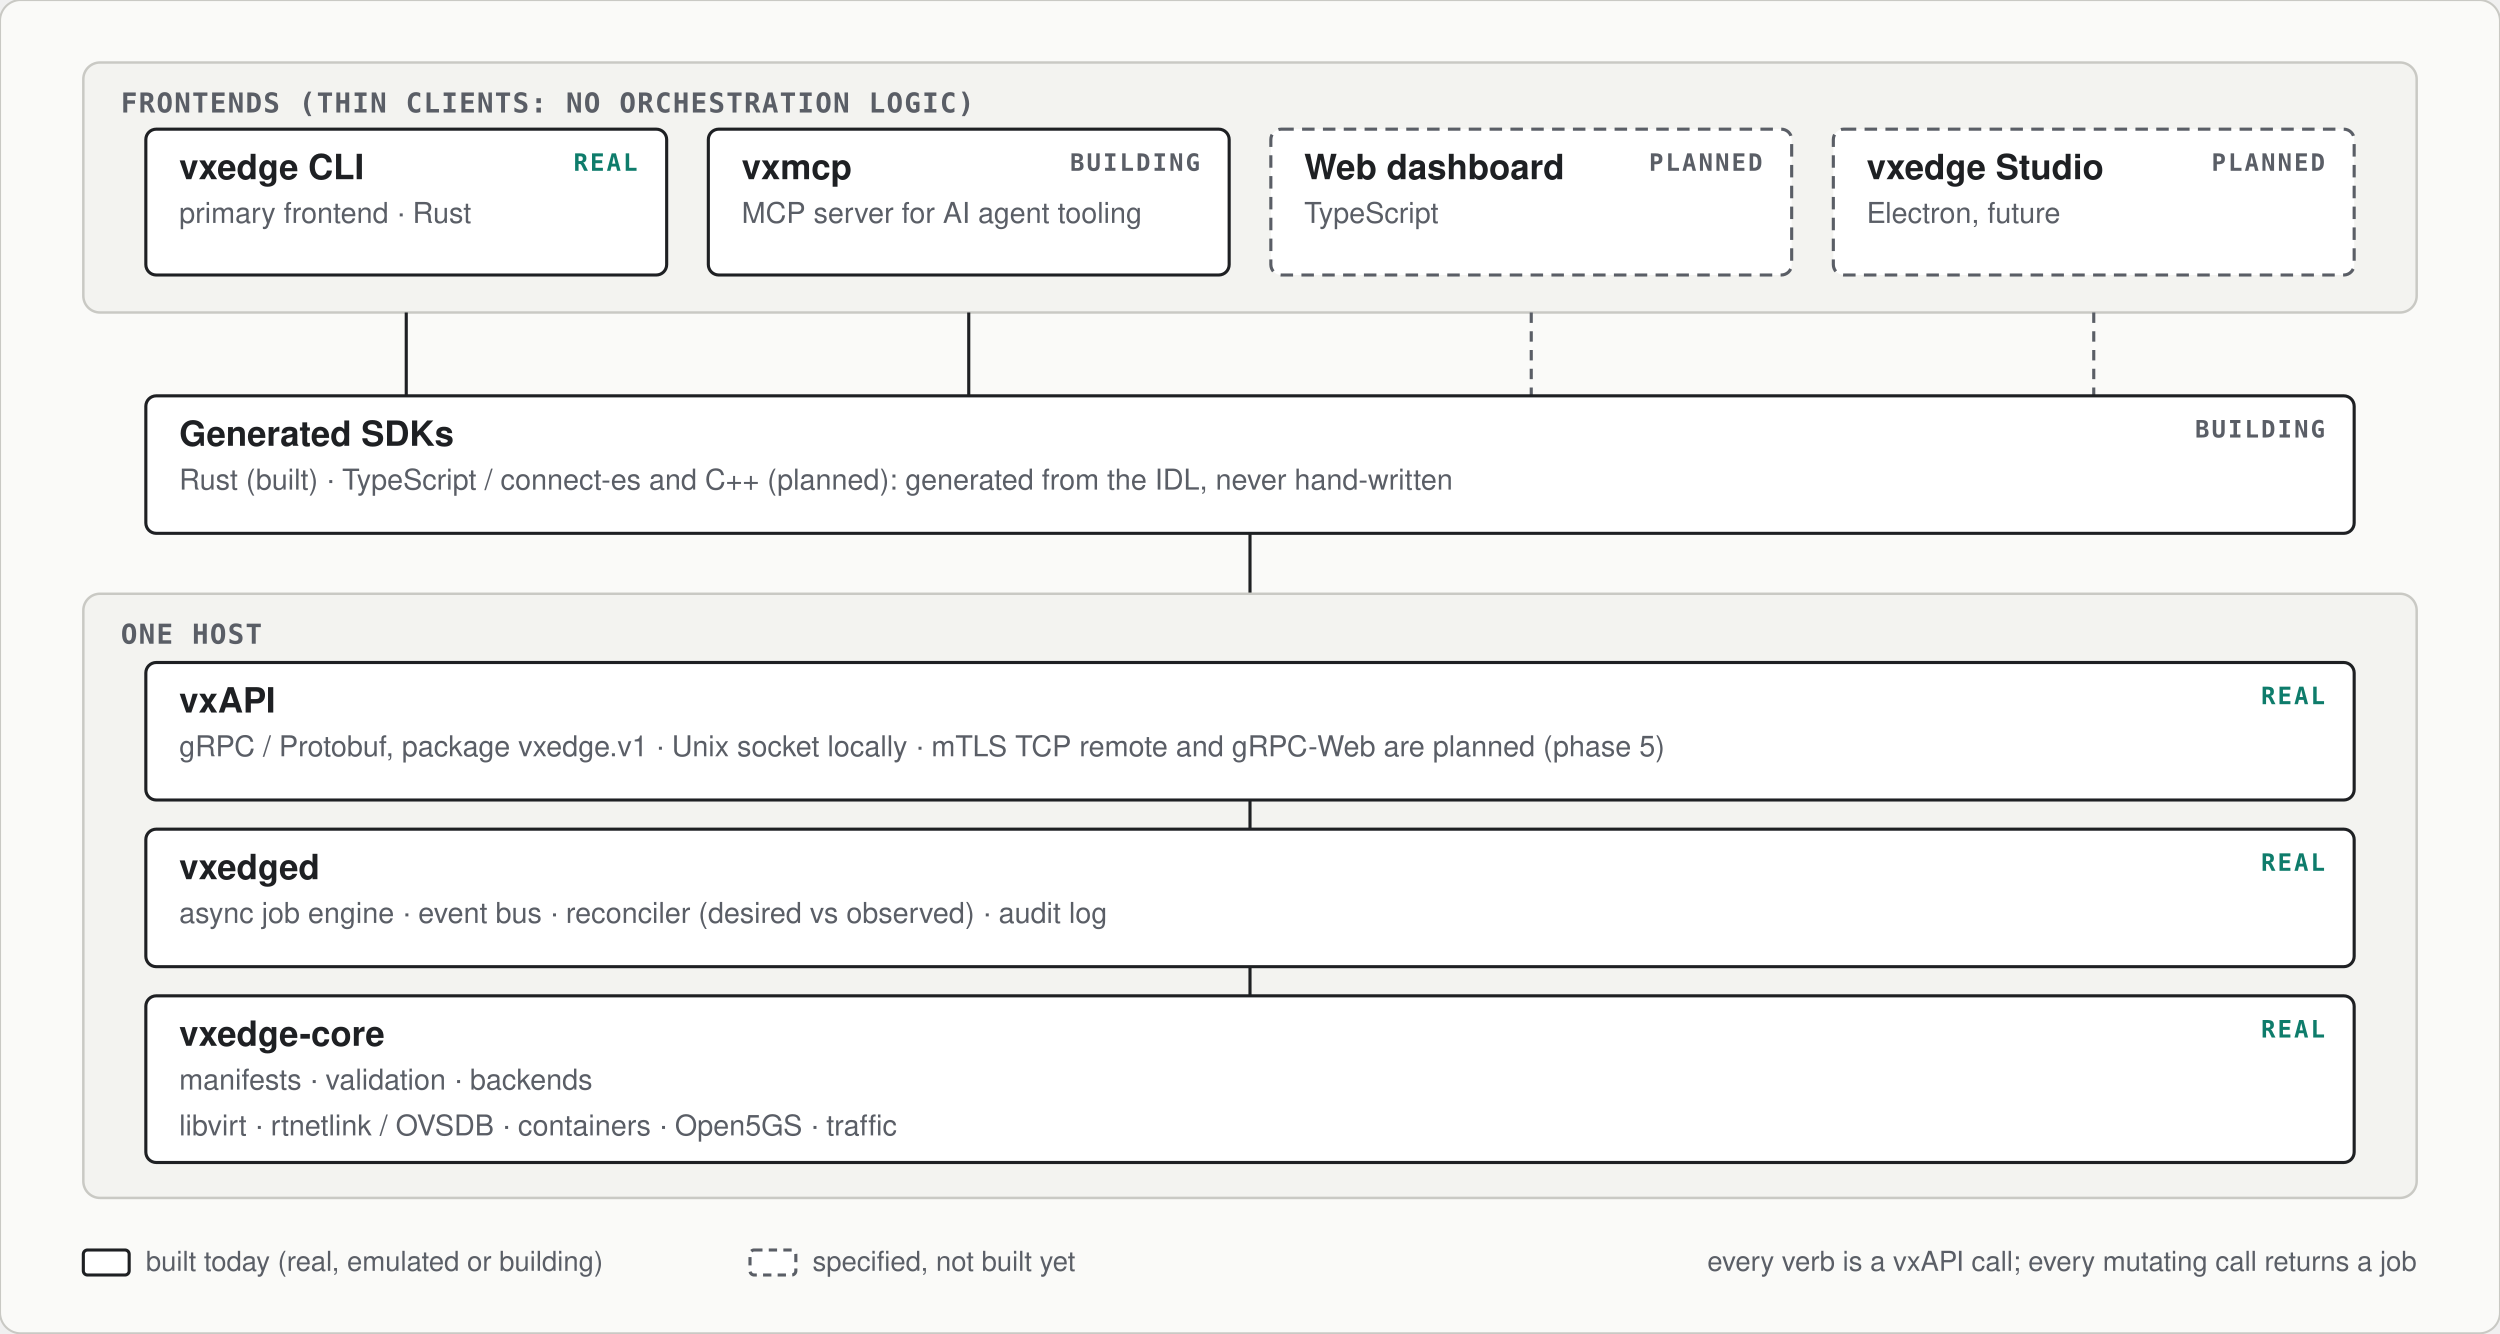
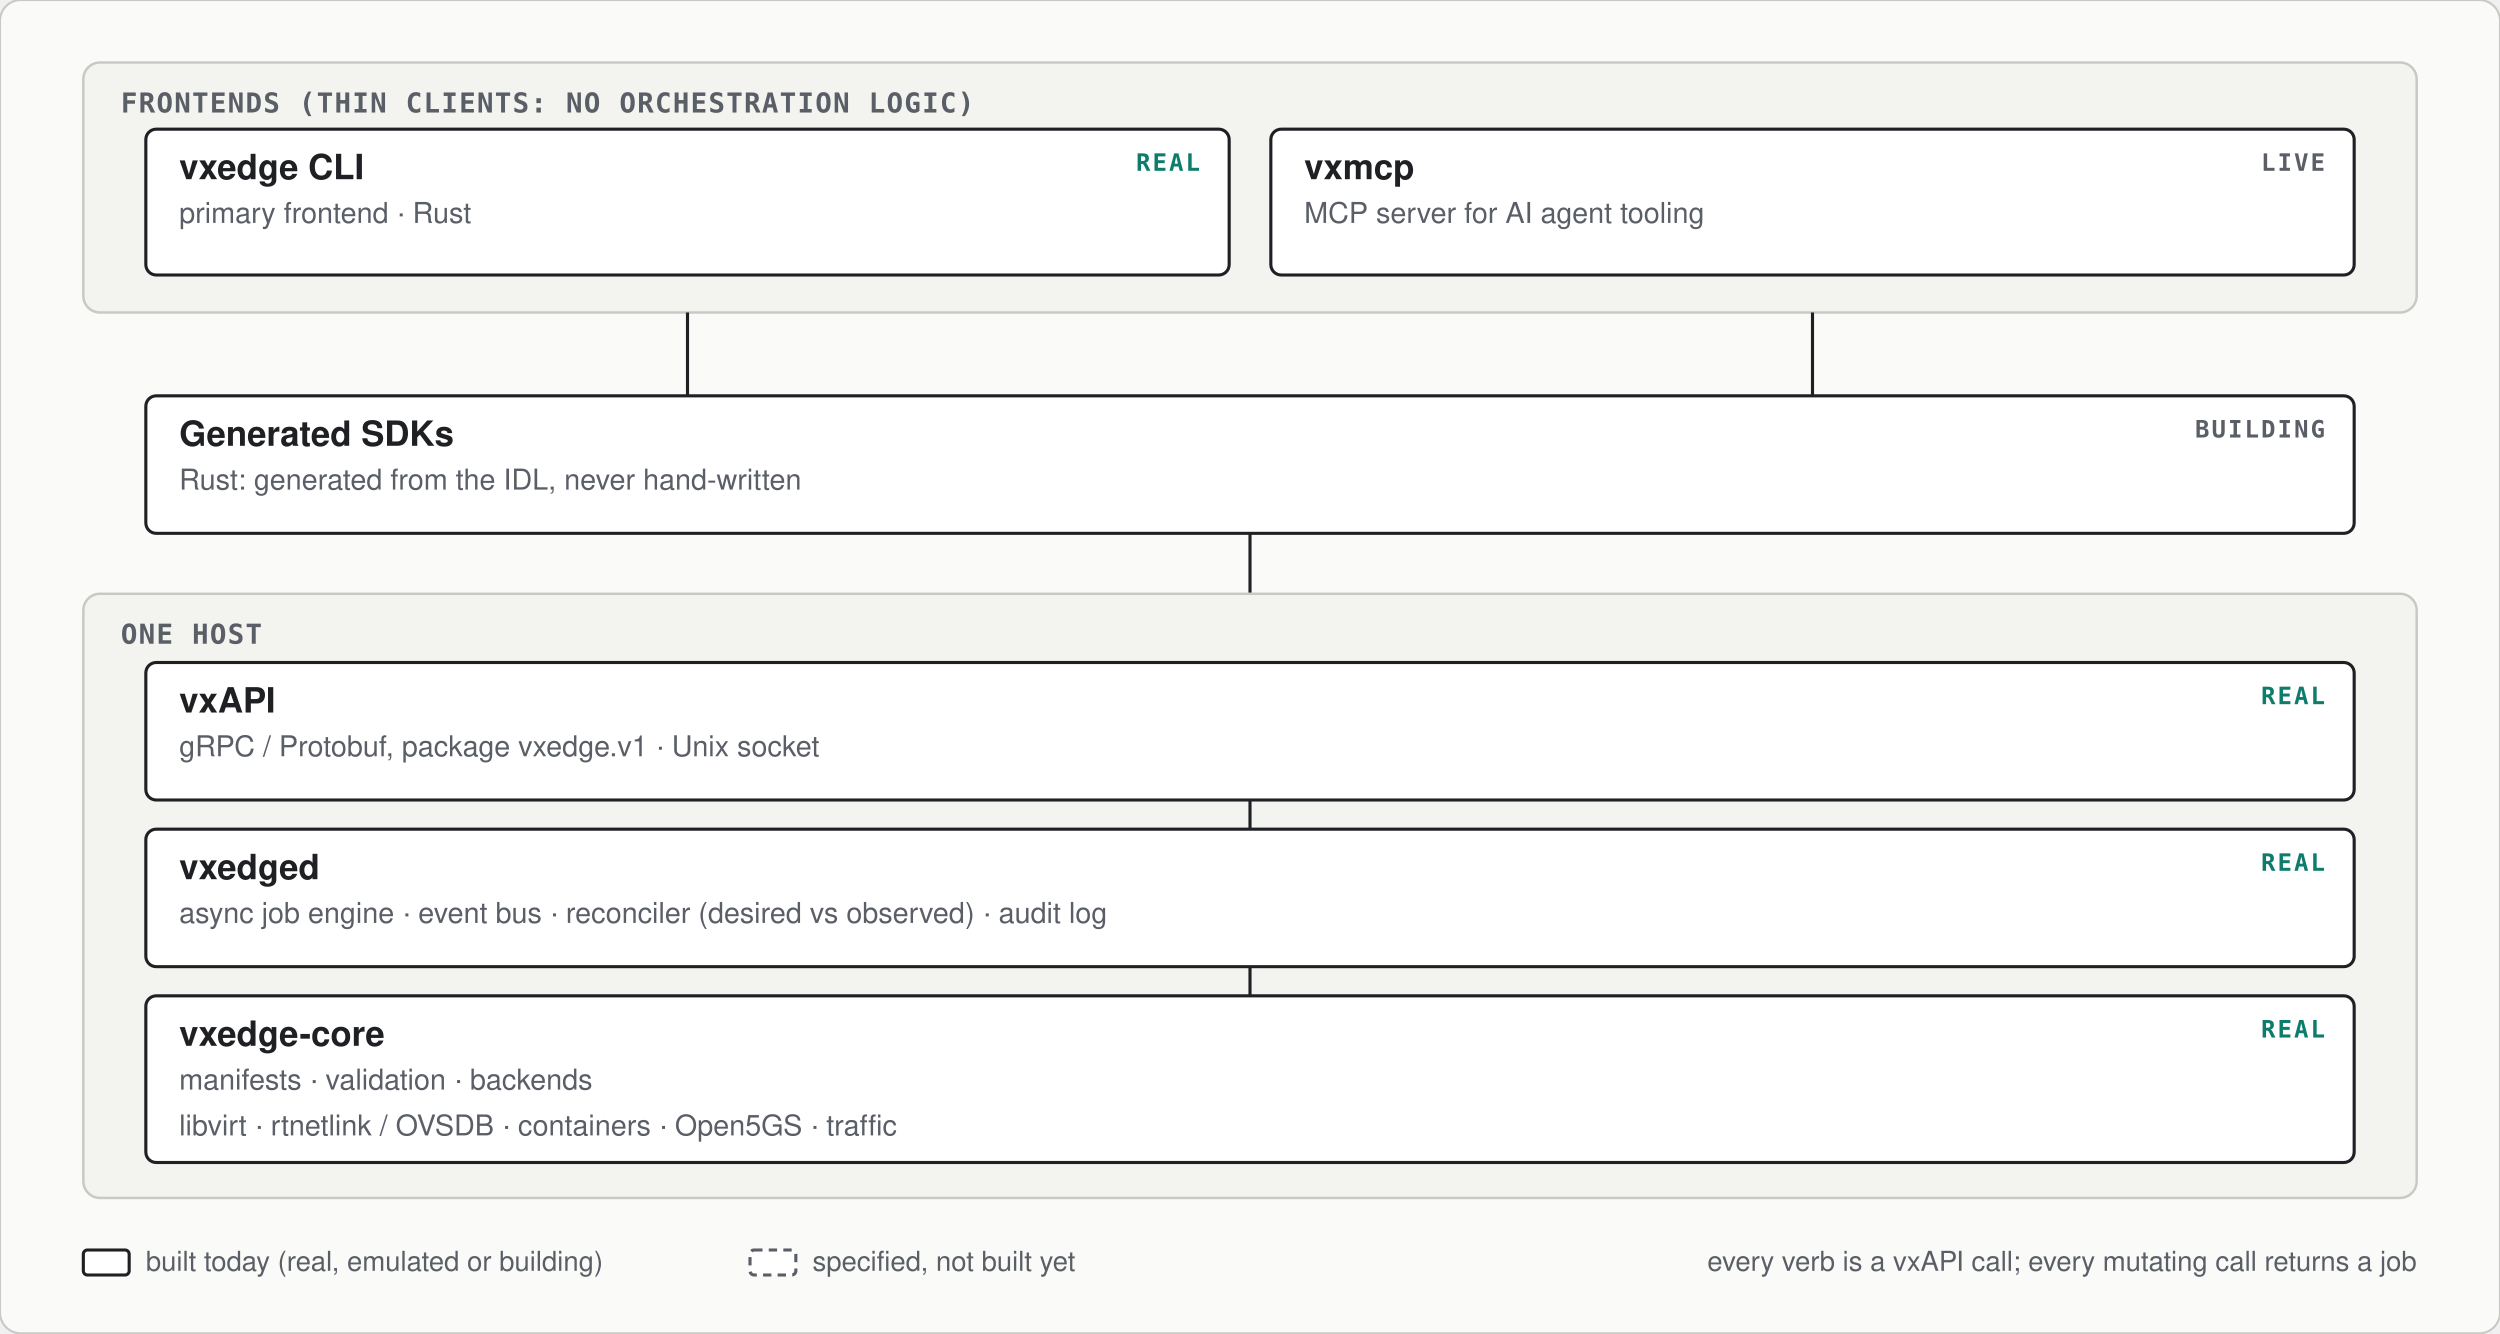
<svg xmlns="http://www.w3.org/2000/svg" viewBox="0 0 1200 640" width="1200" height="640" role="img" aria-labelledby="t d">
  <rect width="1200" height="640" rx="10" fill="#FAFAF8" stroke="#C9C9C4" />
  <rect x="40" y="30" width="1120" height="120" rx="8" fill="#F3F3F0" stroke="#C9C9C4" stroke-width="1.2" />
  <text x="58" y="54" font-family="ui-monospace,SFMono-Regular,Menlo,Consolas,monospace" font-size="13.2" font-weight="600" fill="#5A5E66" text-anchor="start" letter-spacing=".6">FRONTENDS  (THIN CLIENTS: NO ORCHESTRATION LOGIC)</text>
-   <rect x="70" y="62" width="250" height="70" rx="5" fill="#FFFFFF" stroke="#1E2023" stroke-width="1.5" />
+   <rect x="70" y="62" width="520" height="70" rx="5" fill="#FFFFFF" stroke="#1E2023" stroke-width="1.5" />
  <text x="86" y="86" font-family="ui-sans-serif,system-ui,-apple-system,'Segoe UI',Helvetica,Arial,sans-serif" font-size="16.7" font-weight="700" fill="#1E2023" text-anchor="start">vxedge CLI</text>
  <text x="86" y="107" font-family="ui-sans-serif,system-ui,-apple-system,'Segoe UI',Helvetica,Arial,sans-serif" font-size="13.8" font-weight="400" fill="#5A5E66" text-anchor="start">primary frontend · Rust</text>
-   <text x="306" y="82" font-family="ui-monospace,SFMono-Regular,Menlo,Consolas,monospace" font-size="11.5" font-weight="600" fill="#0E7C6B" text-anchor="end" letter-spacing="1">REAL</text>
-   <path d="M195 150L195 190" stroke="#1E2023" stroke-width="1.5" fill="none" />
-   <rect x="340" y="62" width="250" height="70" rx="5" fill="#FFFFFF" stroke="#1E2023" stroke-width="1.5" />
-   <text x="356" y="86" font-family="ui-sans-serif,system-ui,-apple-system,'Segoe UI',Helvetica,Arial,sans-serif" font-size="16.7" font-weight="700" fill="#1E2023" text-anchor="start">vxmcp</text>
-   <text x="356" y="107" font-family="ui-sans-serif,system-ui,-apple-system,'Segoe UI',Helvetica,Arial,sans-serif" font-size="13.8" font-weight="400" fill="#5A5E66" text-anchor="start">MCP server for AI agent tooling</text>
-   <text x="576" y="82" font-family="ui-monospace,SFMono-Regular,Menlo,Consolas,monospace" font-size="11.5" font-weight="600" fill="#5A5E66" text-anchor="end" letter-spacing="1">BUILDING</text>
-   <path d="M465 150L465 190" stroke="#1E2023" stroke-width="1.5" fill="none" />
-   <rect x="610" y="62" width="250" height="70" rx="5" fill="#FFFFFF" stroke="#5A5E66" stroke-width="1.5" stroke-dasharray="6 4" />
-   <text x="626" y="86" font-family="ui-sans-serif,system-ui,-apple-system,'Segoe UI',Helvetica,Arial,sans-serif" font-size="16.7" font-weight="700" fill="#1E2023" text-anchor="start">Web dashboard</text>
-   <text x="626" y="107" font-family="ui-sans-serif,system-ui,-apple-system,'Segoe UI',Helvetica,Arial,sans-serif" font-size="13.8" font-weight="400" fill="#5A5E66" text-anchor="start">TypeScript</text>
-   <text x="846" y="82" font-family="ui-monospace,SFMono-Regular,Menlo,Consolas,monospace" font-size="11.5" font-weight="600" fill="#5A5E66" text-anchor="end" letter-spacing="1">PLANNED</text>
-   <path d="M735 150L735 190" stroke="#5A5E66" stroke-width="1.5" fill="none" stroke-dasharray="5 4" />
-   <rect x="880" y="62" width="250" height="70" rx="5" fill="#FFFFFF" stroke="#5A5E66" stroke-width="1.5" stroke-dasharray="6 4" />
-   <text x="896" y="86" font-family="ui-sans-serif,system-ui,-apple-system,'Segoe UI',Helvetica,Arial,sans-serif" font-size="16.7" font-weight="700" fill="#1E2023" text-anchor="start">vxedge Studio</text>
-   <text x="896" y="107" font-family="ui-sans-serif,system-ui,-apple-system,'Segoe UI',Helvetica,Arial,sans-serif" font-size="13.8" font-weight="400" fill="#5A5E66" text-anchor="start">Electron, future</text>
-   <text x="1116" y="82" font-family="ui-monospace,SFMono-Regular,Menlo,Consolas,monospace" font-size="11.5" font-weight="600" fill="#5A5E66" text-anchor="end" letter-spacing="1">PLANNED</text>
-   <path d="M1005 150L1005 190" stroke="#5A5E66" stroke-width="1.5" fill="none" stroke-dasharray="5 4" />
+   <text x="576" y="82" font-family="ui-monospace,SFMono-Regular,Menlo,Consolas,monospace" font-size="11.5" font-weight="600" fill="#0E7C6B" text-anchor="end" letter-spacing="1">REAL</text>
+   <path d="M330 150L330 190" stroke="#1E2023" stroke-width="1.5" fill="none" />
+   <rect x="610" y="62" width="520" height="70" rx="5" fill="#FFFFFF" stroke="#1E2023" stroke-width="1.5" />
+   <text x="626" y="86" font-family="ui-sans-serif,system-ui,-apple-system,'Segoe UI',Helvetica,Arial,sans-serif" font-size="16.7" font-weight="700" fill="#1E2023" text-anchor="start">vxmcp</text>
+   <text x="626" y="107" font-family="ui-sans-serif,system-ui,-apple-system,'Segoe UI',Helvetica,Arial,sans-serif" font-size="13.8" font-weight="400" fill="#5A5E66" text-anchor="start">MCP server for AI agent tooling</text>
+   <text x="1116" y="82" font-family="ui-monospace,SFMono-Regular,Menlo,Consolas,monospace" font-size="11.5" font-weight="600" fill="#5A5E66" text-anchor="end" letter-spacing="1">LIVE</text>
+   <path d="M870 150L870 190" stroke="#1E2023" stroke-width="1.5" fill="none" />
  <rect x="70" y="190" width="1060" height="66" rx="5" fill="#FFFFFF" stroke="#1E2023" stroke-width="1.5" />
  <text x="86" y="214" font-family="ui-sans-serif,system-ui,-apple-system,'Segoe UI',Helvetica,Arial,sans-serif" font-size="16.7" font-weight="700" fill="#1E2023" text-anchor="start">Generated SDKs</text>
-   <text x="86" y="235" font-family="ui-sans-serif,system-ui,-apple-system,'Segoe UI',Helvetica,Arial,sans-serif" font-size="13.8" font-weight="400" fill="#5A5E66" text-anchor="start">Rust (built) · TypeScript / connect-es and C++ (planned): generated from the IDL, never hand-written</text>
+   <text x="86" y="235" font-family="ui-sans-serif,system-ui,-apple-system,'Segoe UI',Helvetica,Arial,sans-serif" font-size="13.8" font-weight="400" fill="#5A5E66" text-anchor="start">Rust: generated from the IDL, never hand-written</text>
  <text x="1116" y="210" font-family="ui-monospace,SFMono-Regular,Menlo,Consolas,monospace" font-size="11.5" font-weight="600" fill="#5A5E66" text-anchor="end" letter-spacing="1">BUILDING</text>
  <path d="M600 256L600 285" stroke="#1E2023" stroke-width="1.5" fill="none" />
  <rect x="40" y="285" width="1120" height="290" rx="8" fill="#F3F3F0" stroke="#C9C9C4" stroke-width="1.2" />
  <text x="58" y="309" font-family="ui-monospace,SFMono-Regular,Menlo,Consolas,monospace" font-size="13.2" font-weight="600" fill="#5A5E66" text-anchor="start" letter-spacing=".6">ONE HOST</text>
  <rect x="70" y="318" width="1060" height="66" rx="5" fill="#FFFFFF" stroke="#1E2023" stroke-width="1.5" />
  <text x="86" y="342" font-family="ui-sans-serif,system-ui,-apple-system,'Segoe UI',Helvetica,Arial,sans-serif" font-size="16.7" font-weight="700" fill="#1E2023" text-anchor="start">vxAPI</text>
-   <text x="86" y="363" font-family="ui-sans-serif,system-ui,-apple-system,'Segoe UI',Helvetica,Arial,sans-serif" font-size="13.8" font-weight="400" fill="#5A5E66" text-anchor="start">gRPC / Protobuf, package vxedge.v1 · Unix socket locally · mTLS TCP remote and gRPC-Web are planned (phase 5)</text>
+   <text x="86" y="363" font-family="ui-sans-serif,system-ui,-apple-system,'Segoe UI',Helvetica,Arial,sans-serif" font-size="13.8" font-weight="400" fill="#5A5E66" text-anchor="start">gRPC / Protobuf, package vxedge.v1 · Unix socket</text>
  <text x="1116" y="338" font-family="ui-monospace,SFMono-Regular,Menlo,Consolas,monospace" font-size="11.5" font-weight="600" fill="#0E7C6B" text-anchor="end" letter-spacing="1">REAL</text>
  <rect x="70" y="398" width="1060" height="66" rx="5" fill="#FFFFFF" stroke="#1E2023" stroke-width="1.5" />
  <text x="86" y="422" font-family="ui-sans-serif,system-ui,-apple-system,'Segoe UI',Helvetica,Arial,sans-serif" font-size="16.7" font-weight="700" fill="#1E2023" text-anchor="start">vxedged</text>
  <text x="86" y="443" font-family="ui-sans-serif,system-ui,-apple-system,'Segoe UI',Helvetica,Arial,sans-serif" font-size="13.8" font-weight="400" fill="#5A5E66" text-anchor="start">async job engine · event bus · reconciler (desired vs observed) · audit log</text>
  <text x="1116" y="418" font-family="ui-monospace,SFMono-Regular,Menlo,Consolas,monospace" font-size="11.5" font-weight="600" fill="#0E7C6B" text-anchor="end" letter-spacing="1">REAL</text>
  <rect x="70" y="478" width="1060" height="80" rx="5" fill="#FFFFFF" stroke="#1E2023" stroke-width="1.5" />
  <text x="86" y="502" font-family="ui-sans-serif,system-ui,-apple-system,'Segoe UI',Helvetica,Arial,sans-serif" font-size="16.7" font-weight="700" fill="#1E2023" text-anchor="start">vxedge-core</text>
  <text x="86" y="523" font-family="ui-sans-serif,system-ui,-apple-system,'Segoe UI',Helvetica,Arial,sans-serif" font-size="13.8" font-weight="400" fill="#5A5E66" text-anchor="start">manifests · validation · backends</text>
  <text x="1116" y="498" font-family="ui-monospace,SFMono-Regular,Menlo,Consolas,monospace" font-size="11.5" font-weight="600" fill="#0E7C6B" text-anchor="end" letter-spacing="1">REAL</text>
  <text x="86" y="545" font-family="ui-sans-serif,system-ui,-apple-system,'Segoe UI',Helvetica,Arial,sans-serif" font-size="13.8" font-weight="400" fill="#5A5E66" text-anchor="start">libvirt · rtnetlink / OVSDB · containers · Open5GS · traffic</text>
  <path d="M600 384L600 398" stroke="#1E2023" stroke-width="1.5" fill="none" />
  <path d="M600 464L600 478" stroke="#1E2023" stroke-width="1.5" fill="none" />
  <rect x="40" y="600" width="22" height="12" rx="2" fill="#FFFFFF" stroke="#1E2023" stroke-width="1.5" />
  <text x="70" y="610" font-family="ui-sans-serif,system-ui,-apple-system,'Segoe UI',Helvetica,Arial,sans-serif" font-size="13.2" font-weight="400" fill="#5A5E66" text-anchor="start">built today (real, emulated or building)</text>
  <rect x="360" y="600" width="22" height="12" rx="2" fill="#FFFFFF" stroke="#5A5E66" stroke-width="1.5" stroke-dasharray="4 3" />
  <text x="390" y="610" font-family="ui-sans-serif,system-ui,-apple-system,'Segoe UI',Helvetica,Arial,sans-serif" font-size="13.2" font-weight="400" fill="#5A5E66" text-anchor="start">specified, not built yet</text>
  <text x="1160" y="610" font-family="ui-sans-serif,system-ui,-apple-system,'Segoe UI',Helvetica,Arial,sans-serif" font-size="13.2" font-weight="400" fill="#5A5E66" text-anchor="end">every verb is a vxAPI call; every mutating call returns a job</text>
</svg>
